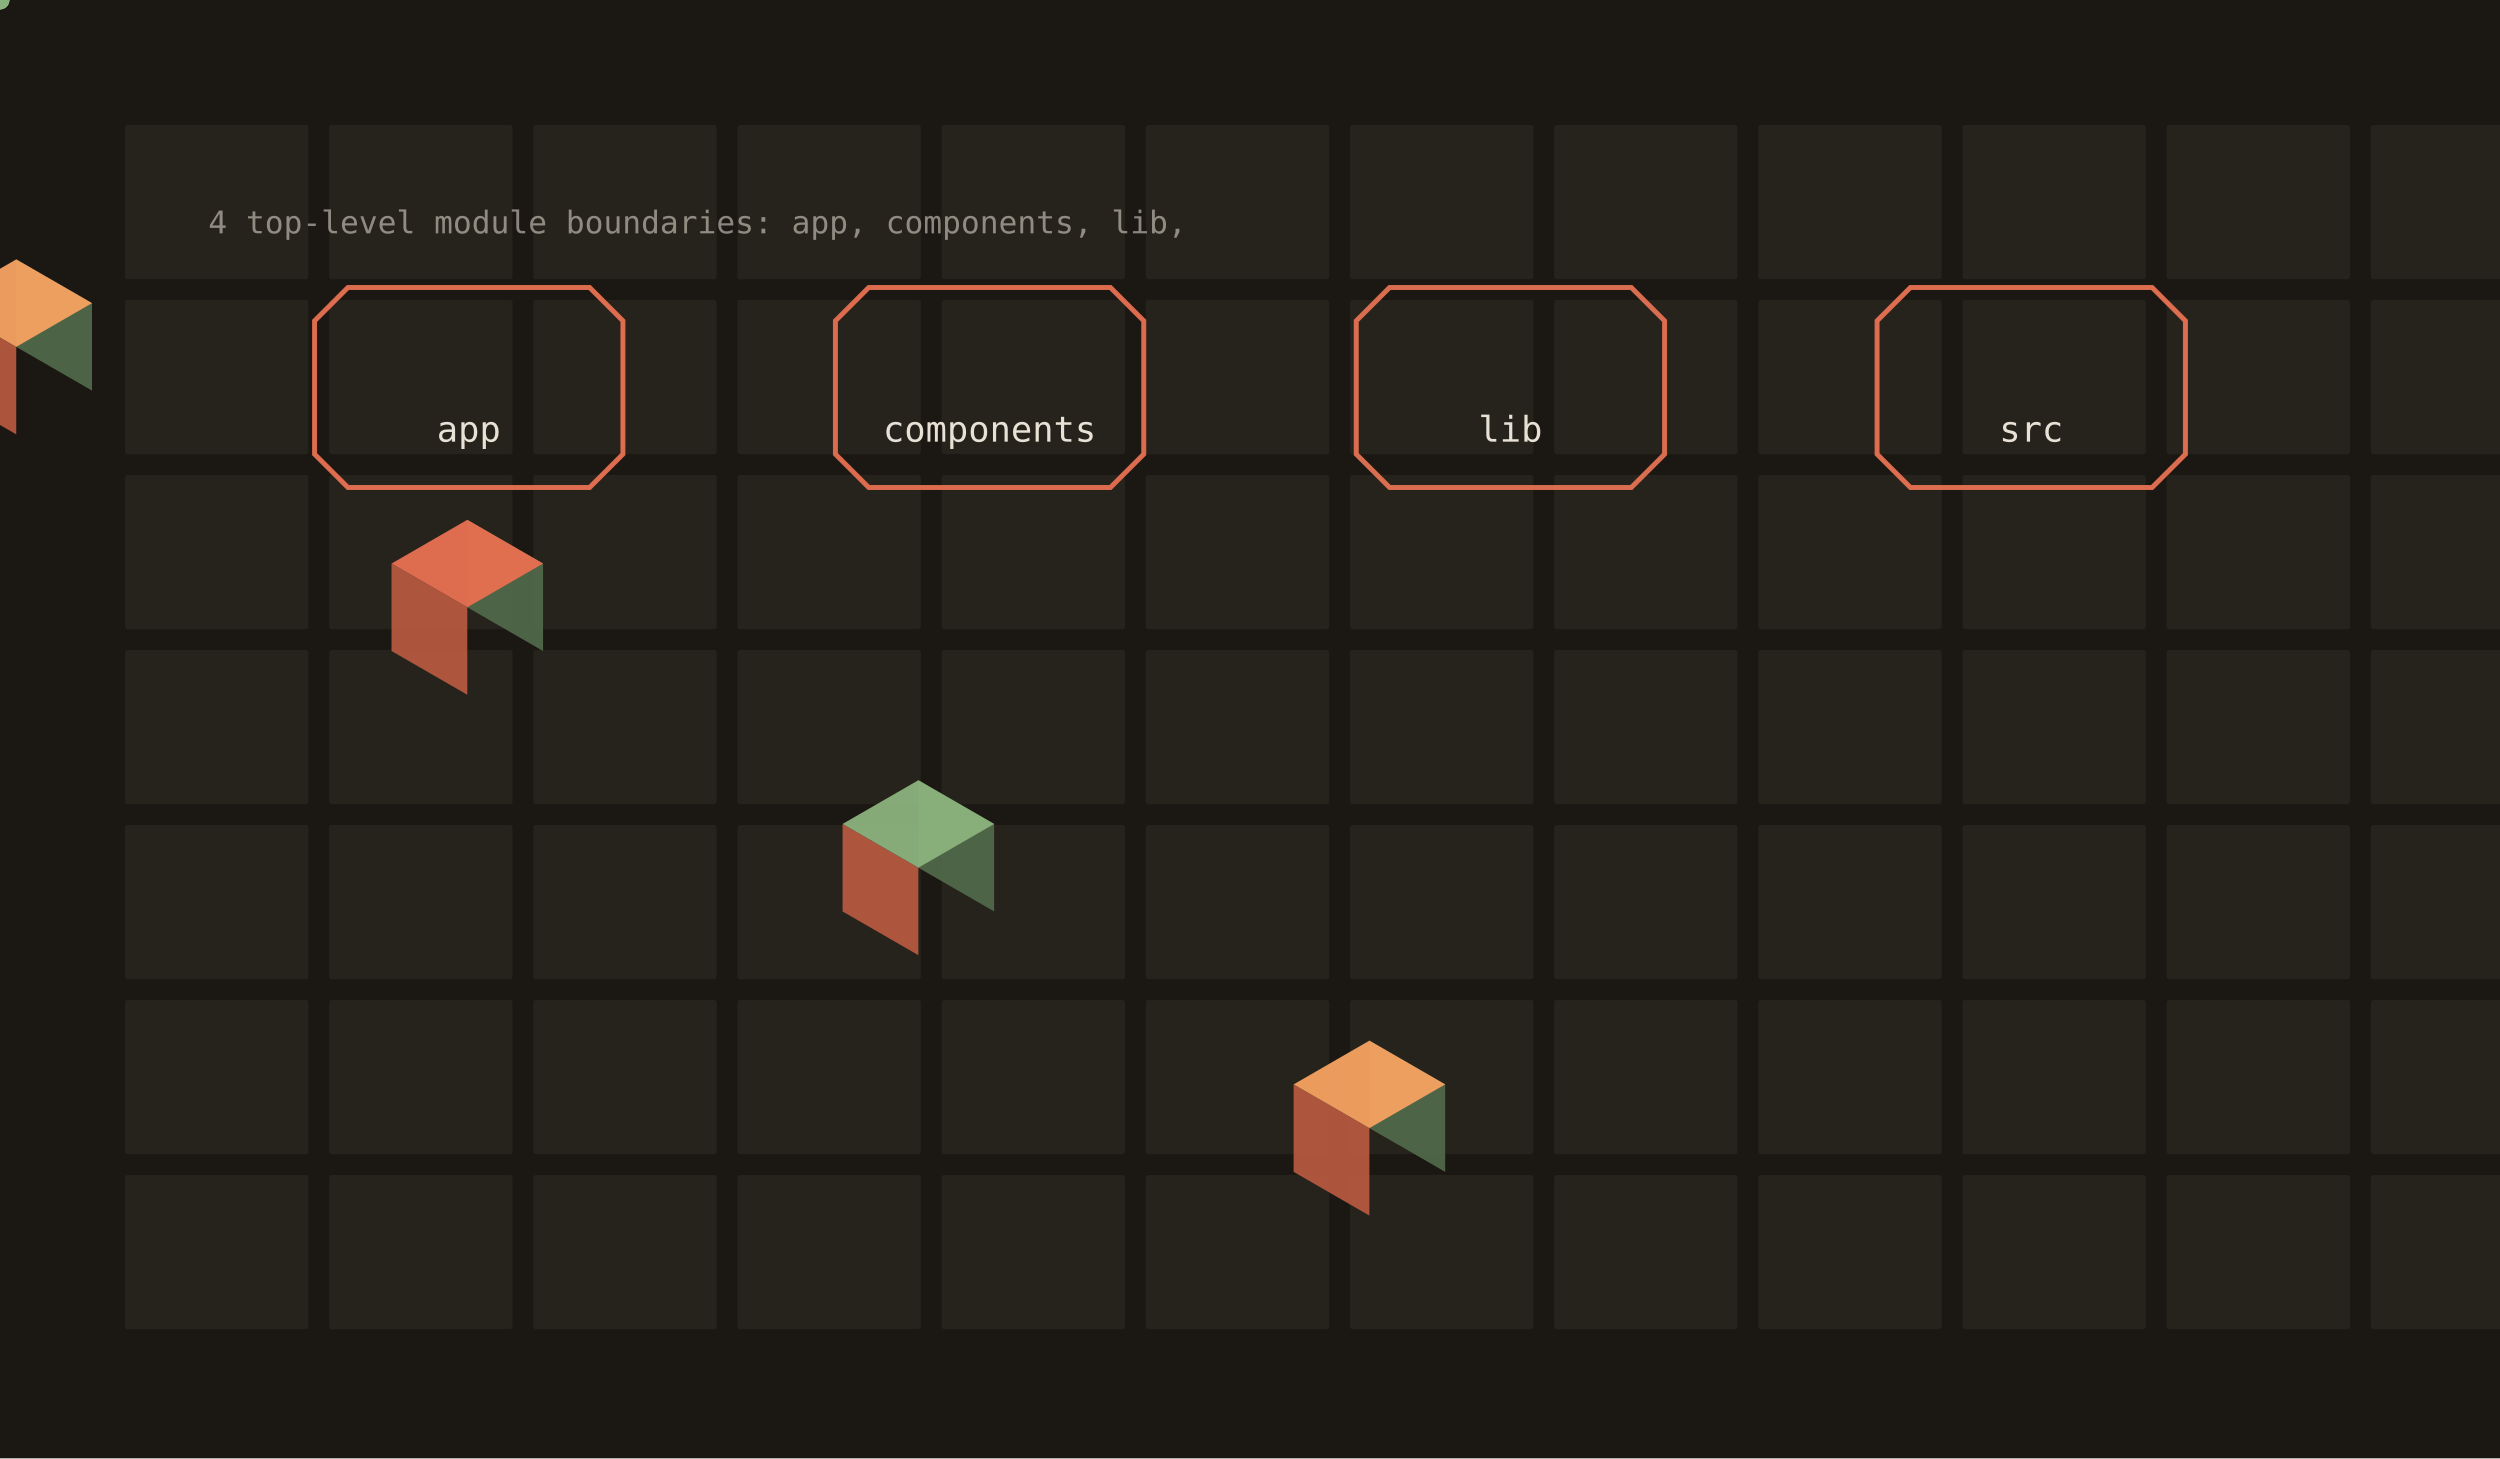
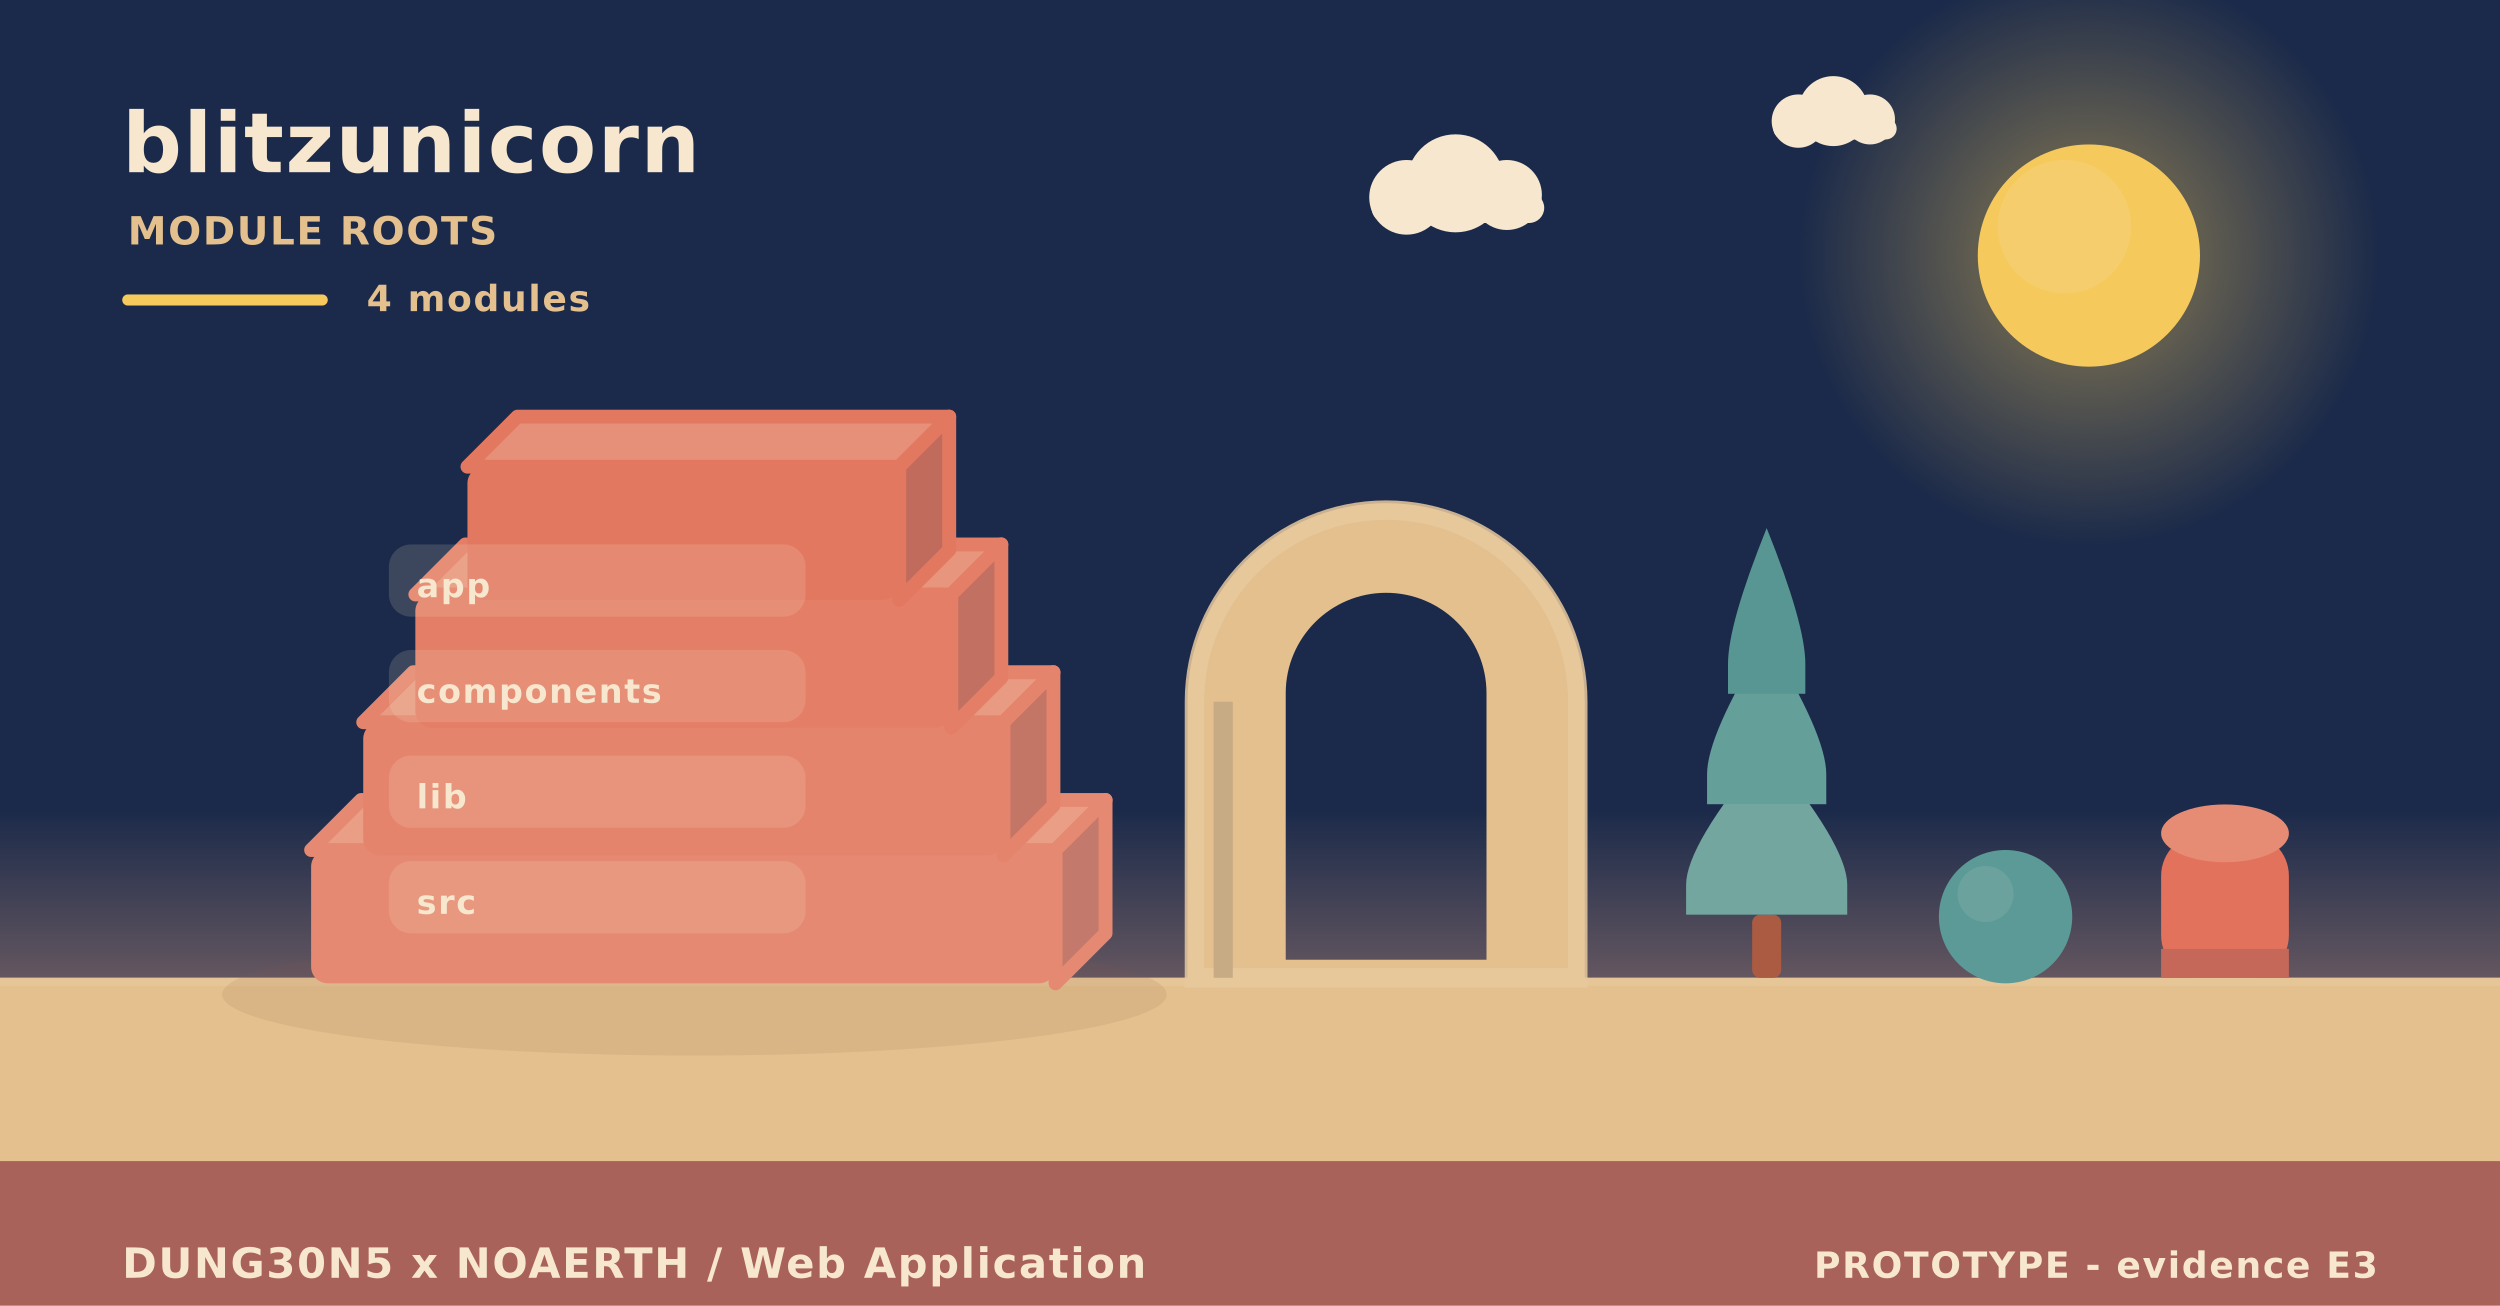
- <svg xmlns="http://www.w3.org/2000/svg" viewBox="0 0 1200 700" width="1200" height="700" role="img" aria-label="blitzunicorn architecture">
-   <rect width="1200" height="700" fill="#1b1712" />
-   <defs>
-     <linearGradient id="ga" x1="0" y1="0" x2="1" y2="1">
-       <stop offset="0%" stop-color="#f4a261" />
-       <stop offset="100%" stop-color="#e76f51" />
-     </linearGradient>
-   </defs>
-   <rect x="60.00" y="60.00" width="88.00" height="74.00" rx="1.20" fill="#fdf6e9" opacity="0.05" />
-   <rect x="158.00" y="60.00" width="88.00" height="74.00" rx="1.20" fill="#fdf6e9" opacity="0.05" />
-   <rect x="256.00" y="60.00" width="88.00" height="74.00" rx="1.20" fill="#fdf6e9" opacity="0.05" />
-   <rect x="354.00" y="60.00" width="88.00" height="74.00" rx="1.20" fill="#fdf6e9" opacity="0.05" />
-   <rect x="452.00" y="60.00" width="88.00" height="74.00" rx="1.20" fill="#fdf6e9" opacity="0.05" />
-   <rect x="550.00" y="60.00" width="88.00" height="74.00" rx="1.20" fill="#fdf6e9" opacity="0.05" />
-   <rect x="648.00" y="60.00" width="88.00" height="74.00" rx="1.20" fill="#fdf6e9" opacity="0.05" />
-   <rect x="746.00" y="60.00" width="88.00" height="74.00" rx="1.20" fill="#fdf6e9" opacity="0.05" />
-   <rect x="844.00" y="60.00" width="88.00" height="74.00" rx="1.20" fill="#fdf6e9" opacity="0.05" />
-   <rect x="942.00" y="60.00" width="88.00" height="74.00" rx="1.20" fill="#fdf6e9" opacity="0.05" />
-   <rect x="1040.00" y="60.00" width="88.00" height="74.00" rx="1.20" fill="#fdf6e9" opacity="0.05" />
-   <rect x="1138.00" y="60.00" width="88.00" height="74.00" rx="1.20" fill="#fdf6e9" opacity="0.05" />
-   <rect x="60.00" y="144.00" width="88.00" height="74.00" rx="1.20" fill="#fdf6e9" opacity="0.05" />
-   <rect x="158.00" y="144.00" width="88.00" height="74.00" rx="1.20" fill="#fdf6e9" opacity="0.05" />
-   <rect x="256.00" y="144.00" width="88.00" height="74.00" rx="1.20" fill="#fdf6e9" opacity="0.05" />
-   <rect x="354.00" y="144.00" width="88.00" height="74.00" rx="1.20" fill="#fdf6e9" opacity="0.05" />
-   <rect x="452.00" y="144.00" width="88.00" height="74.00" rx="1.20" fill="#fdf6e9" opacity="0.05" />
-   <rect x="550.00" y="144.00" width="88.00" height="74.00" rx="1.20" fill="#fdf6e9" opacity="0.05" />
-   <rect x="648.00" y="144.00" width="88.00" height="74.00" rx="1.20" fill="#fdf6e9" opacity="0.05" />
-   <rect x="746.00" y="144.00" width="88.00" height="74.00" rx="1.20" fill="#fdf6e9" opacity="0.05" />
-   <rect x="844.00" y="144.00" width="88.00" height="74.00" rx="1.20" fill="#fdf6e9" opacity="0.05" />
-   <rect x="942.00" y="144.00" width="88.00" height="74.00" rx="1.20" fill="#fdf6e9" opacity="0.05" />
-   <rect x="1040.00" y="144.00" width="88.00" height="74.00" rx="1.20" fill="#fdf6e9" opacity="0.05" />
-   <rect x="1138.00" y="144.00" width="88.00" height="74.00" rx="1.20" fill="#fdf6e9" opacity="0.05" />
-   <rect x="60.00" y="228.00" width="88.00" height="74.00" rx="1.20" fill="#fdf6e9" opacity="0.05" />
-   <rect x="158.00" y="228.00" width="88.00" height="74.00" rx="1.20" fill="#fdf6e9" opacity="0.05" />
-   <rect x="256.00" y="228.00" width="88.00" height="74.00" rx="1.20" fill="#fdf6e9" opacity="0.05" />
-   <rect x="354.00" y="228.00" width="88.00" height="74.00" rx="1.20" fill="#fdf6e9" opacity="0.05" />
-   <rect x="452.00" y="228.00" width="88.00" height="74.00" rx="1.20" fill="#fdf6e9" opacity="0.05" />
-   <rect x="550.00" y="228.00" width="88.00" height="74.00" rx="1.20" fill="#fdf6e9" opacity="0.05" />
-   <rect x="648.00" y="228.00" width="88.00" height="74.00" rx="1.20" fill="#fdf6e9" opacity="0.05" />
-   <rect x="746.00" y="228.00" width="88.00" height="74.00" rx="1.20" fill="#fdf6e9" opacity="0.05" />
-   <rect x="844.00" y="228.00" width="88.00" height="74.00" rx="1.20" fill="#fdf6e9" opacity="0.05" />
-   <rect x="942.00" y="228.00" width="88.00" height="74.00" rx="1.20" fill="#fdf6e9" opacity="0.05" />
-   <rect x="1040.00" y="228.00" width="88.00" height="74.00" rx="1.20" fill="#fdf6e9" opacity="0.05" />
-   <rect x="1138.00" y="228.00" width="88.00" height="74.00" rx="1.20" fill="#fdf6e9" opacity="0.05" />
-   <rect x="60.00" y="312.00" width="88.00" height="74.00" rx="1.20" fill="#fdf6e9" opacity="0.05" />
-   <rect x="158.00" y="312.00" width="88.00" height="74.00" rx="1.20" fill="#fdf6e9" opacity="0.05" />
-   <rect x="256.00" y="312.00" width="88.00" height="74.00" rx="1.20" fill="#fdf6e9" opacity="0.05" />
-   <rect x="354.00" y="312.00" width="88.00" height="74.00" rx="1.20" fill="#fdf6e9" opacity="0.05" />
-   <rect x="452.00" y="312.00" width="88.00" height="74.00" rx="1.20" fill="#fdf6e9" opacity="0.05" />
-   <rect x="550.00" y="312.00" width="88.00" height="74.00" rx="1.20" fill="#fdf6e9" opacity="0.05" />
-   <rect x="648.00" y="312.00" width="88.00" height="74.00" rx="1.20" fill="#fdf6e9" opacity="0.05" />
-   <rect x="746.00" y="312.00" width="88.00" height="74.00" rx="1.20" fill="#fdf6e9" opacity="0.05" />
-   <rect x="844.00" y="312.00" width="88.00" height="74.00" rx="1.20" fill="#fdf6e9" opacity="0.05" />
-   <rect x="942.00" y="312.00" width="88.00" height="74.00" rx="1.20" fill="#fdf6e9" opacity="0.05" />
-   <rect x="1040.00" y="312.00" width="88.00" height="74.00" rx="1.20" fill="#fdf6e9" opacity="0.05" />
-   <rect x="1138.00" y="312.00" width="88.00" height="74.00" rx="1.20" fill="#fdf6e9" opacity="0.05" />
-   <rect x="60.00" y="396.00" width="88.00" height="74.00" rx="1.20" fill="#fdf6e9" opacity="0.05" />
-   <rect x="158.00" y="396.00" width="88.00" height="74.00" rx="1.20" fill="#fdf6e9" opacity="0.05" />
-   <rect x="256.00" y="396.00" width="88.00" height="74.00" rx="1.20" fill="#fdf6e9" opacity="0.05" />
-   <rect x="354.00" y="396.00" width="88.00" height="74.00" rx="1.20" fill="#fdf6e9" opacity="0.05" />
-   <rect x="452.00" y="396.00" width="88.00" height="74.00" rx="1.20" fill="#fdf6e9" opacity="0.05" />
-   <rect x="550.00" y="396.00" width="88.00" height="74.00" rx="1.20" fill="#fdf6e9" opacity="0.05" />
-   <rect x="648.00" y="396.00" width="88.00" height="74.00" rx="1.20" fill="#fdf6e9" opacity="0.05" />
-   <rect x="746.00" y="396.00" width="88.00" height="74.00" rx="1.20" fill="#fdf6e9" opacity="0.05" />
-   <rect x="844.00" y="396.00" width="88.00" height="74.00" rx="1.20" fill="#fdf6e9" opacity="0.05" />
-   <rect x="942.00" y="396.00" width="88.00" height="74.00" rx="1.20" fill="#fdf6e9" opacity="0.05" />
-   <rect x="1040.00" y="396.00" width="88.00" height="74.00" rx="1.20" fill="#fdf6e9" opacity="0.05" />
-   <rect x="1138.00" y="396.00" width="88.00" height="74.00" rx="1.20" fill="#fdf6e9" opacity="0.05" />
-   <rect x="60.00" y="480.00" width="88.00" height="74.00" rx="1.20" fill="#fdf6e9" opacity="0.05" />
-   <rect x="158.00" y="480.00" width="88.00" height="74.00" rx="1.20" fill="#fdf6e9" opacity="0.05" />
-   <rect x="256.00" y="480.00" width="88.00" height="74.00" rx="1.20" fill="#fdf6e9" opacity="0.05" />
-   <rect x="354.00" y="480.00" width="88.00" height="74.00" rx="1.20" fill="#fdf6e9" opacity="0.05" />
-   <rect x="452.00" y="480.00" width="88.00" height="74.00" rx="1.20" fill="#fdf6e9" opacity="0.05" />
-   <rect x="550.00" y="480.00" width="88.00" height="74.00" rx="1.20" fill="#fdf6e9" opacity="0.05" />
-   <rect x="648.00" y="480.00" width="88.00" height="74.00" rx="1.20" fill="#fdf6e9" opacity="0.05" />
-   <rect x="746.00" y="480.00" width="88.00" height="74.00" rx="1.20" fill="#fdf6e9" opacity="0.05" />
-   <rect x="844.00" y="480.00" width="88.00" height="74.00" rx="1.20" fill="#fdf6e9" opacity="0.05" />
-   <rect x="942.00" y="480.00" width="88.00" height="74.00" rx="1.20" fill="#fdf6e9" opacity="0.05" />
-   <rect x="1040.00" y="480.00" width="88.00" height="74.00" rx="1.20" fill="#fdf6e9" opacity="0.05" />
-   <rect x="1138.00" y="480.00" width="88.00" height="74.00" rx="1.20" fill="#fdf6e9" opacity="0.05" />
-   <rect x="60.00" y="564.00" width="88.00" height="74.00" rx="1.20" fill="#fdf6e9" opacity="0.05" />
-   <rect x="158.00" y="564.00" width="88.00" height="74.00" rx="1.20" fill="#fdf6e9" opacity="0.05" />
-   <rect x="256.00" y="564.00" width="88.00" height="74.00" rx="1.20" fill="#fdf6e9" opacity="0.05" />
-   <rect x="354.00" y="564.00" width="88.00" height="74.00" rx="1.20" fill="#fdf6e9" opacity="0.05" />
-   <rect x="452.00" y="564.00" width="88.00" height="74.00" rx="1.20" fill="#fdf6e9" opacity="0.05" />
-   <rect x="550.00" y="564.00" width="88.00" height="74.00" rx="1.20" fill="#fdf6e9" opacity="0.05" />
-   <rect x="648.00" y="564.00" width="88.00" height="74.00" rx="1.20" fill="#fdf6e9" opacity="0.05" />
-   <rect x="746.00" y="564.00" width="88.00" height="74.00" rx="1.20" fill="#fdf6e9" opacity="0.05" />
-   <rect x="844.00" y="564.00" width="88.00" height="74.00" rx="1.20" fill="#fdf6e9" opacity="0.05" />
-   <rect x="942.00" y="564.00" width="88.00" height="74.00" rx="1.20" fill="#fdf6e9" opacity="0.05" />
-   <rect x="1040.00" y="564.00" width="88.00" height="74.00" rx="1.20" fill="#fdf6e9" opacity="0.05" />
-   <rect x="1138.00" y="564.00" width="88.00" height="74.00" rx="1.20" fill="#fdf6e9" opacity="0.05" />
-   <path d="M167.00,138.00 H283.00 L299.00,154.00 V218.00 L283.00,234.00 H167.00 L151.00,218.00 V154.00 Z" fill="none" stroke="rgba(244,162,97,0.550)" stroke-width="1.80" opacity="0.90" />
-   <polygon points="7.79,166.50 44.17,187.50 44.17,145.50 7.79,124.50" fill="#506748" opacity="0.95" />
-   <polygon points="-28.58,187.50 7.79,208.50 7.79,166.50 -28.58,145.50" fill="#b4573f" opacity="0.95" />
-   <polygon points="7.79,124.50 44.17,145.50 7.79,166.50 -28.58,145.50" fill="#f4a261" opacity="0.95" />
-   <text x="225" y="212" font-family="ui-monospace,Menlo,monospace" font-size="17" fill="rgba(253,246,233,0.900)" text-anchor="middle">app</text>
+ <svg xmlns="http://www.w3.org/2000/svg" width="900" height="470" viewBox="0 0 900 470" role="img" aria-label="blitzunicorn - how it is built">
+   <linearGradient id="skya" x1="0" y1="0" x2="0" y2="1">
+     <stop offset="0" stop-color="#1b2a4a" />
+     <stop offset="0.62" stop-color="#1b2a4a" />
+     <stop offset="1" stop-color="#f3ad8a" />
+   </linearGradient>
+   <rect width="900" height="470" fill="url(#skya)" />
+   <radialGradient id="suna">
+     <stop offset="0.35" stop-color="#f5c95c" stop-opacity="0.34" />
+     <stop offset="1" stop-color="#f5c95c" stop-opacity="0" />
+   </radialGradient>
+   <circle cx="752" cy="92" r="104" fill="url(#suna)" />
+   <circle cx="752" cy="92" r="40" fill="#f5c95c" />
+   <circle cx="743.2" cy="81.6" r="24" fill="#f5d27e" opacity="0.5" />
  <g>
-     <path d="M167.00,138.00 H283.00 L299.00,154.00 V218.00 L283.00,234.00 H167.00 L151.00,218.00 V154.00 Z" fill="none" stroke="#e76f51" stroke-width="2.40" opacity="0.90" />
-     <animate attributeName="opacity" values="0.25;1.0;0.25" dur="19.5s" begin="0.0s" repeatCount="indefinite" />
+     <circle cx="524" cy="66" r="17.64" fill="#f6e7ce" />
+     <circle cx="506.36" cy="71.04" r="13.44" fill="#f6e7ce" />
+     <circle cx="542.48" cy="70.2" r="12.6" fill="#f6e7ce" />
+     <rect x="493.76" y="69.36" width="62.16" height="10.92" rx="5.46" fill="#f6e7ce" />
+     <animateTransform attributeName="transform" type="translate" values="0 0;24 0;0 0" dur="36s" begin="0s" repeatCount="indefinite" />
  </g>
-   <g opacity="0.9">
-     <circle cx="0.00" cy="0.00" r="4.50" fill="#8ab17d" opacity="1.00" />
-     <animateTransform attributeName="transform" type="translate" values="225.00,184.00 475.00,184.00" dur="6.5s" begin="0.0s" repeatCount="indefinite" />
-     <animateTransform attributeName="transform" type="translate" values="475.00,184.00 225.00,184.00" dur="6.5s" begin="3.25s" repeatCount="indefinite" />
+   <g>
+     <circle cx="660" cy="40" r="12.6" fill="#f6e7ce" />
+     <circle cx="647.4" cy="43.6" r="9.6" fill="#f6e7ce" />
+     <circle cx="673.2" cy="43" r="9" fill="#f6e7ce" />
+     <rect x="638.4" y="42.4" width="44.4" height="7.8" rx="3.9" fill="#f6e7ce" />
+     <animateTransform attributeName="transform" type="translate" values="0 0;-18 0;0 0" dur="46s" begin="3s" repeatCount="indefinite" />
  </g>
-   <path d="M417.00,138.00 H533.00 L549.00,154.00 V218.00 L533.00,234.00 H417.00 L401.00,218.00 V154.00 Z" fill="none" stroke="rgba(231,111,81,0.550)" stroke-width="1.80" opacity="0.90" />
-   <polygon points="224.30,291.50 260.67,312.50 260.67,270.50 224.30,249.50" fill="#506748" opacity="0.95" />
-   <polygon points="187.93,312.50 224.30,333.50 224.30,291.50 187.93,270.50" fill="#b4573f" opacity="0.95" />
-   <polygon points="224.30,249.50 260.67,270.50 224.30,291.50 187.93,270.50" fill="#e76f51" opacity="0.95" />
-   <text x="475" y="212" font-family="ui-monospace,Menlo,monospace" font-size="17" fill="rgba(253,246,233,0.900)" text-anchor="middle">components</text>
+   <rect x="0" y="352" width="900" height="118" fill="#e3c08d" />
+   <rect x="0" y="352" width="900" height="3" fill="#e6c596" />
+   <text x="44" y="62" font-family="Verdana,DejaVu Sans,sans-serif" font-size="30" font-weight="700" letter-spacing="0.6" fill="#f6e7ce" text-anchor="start">blitzunicorn</text>
+   <text x="46" y="88" font-family="Verdana,DejaVu Sans,sans-serif" font-size="14" font-weight="700" letter-spacing="0.6" fill="#e3c08d" text-anchor="start">MODULE ROOTS</text>
+   <rect x="44" y="106" width="74" height="4" rx="2" fill="#f5c95c" />
+   <text x="132" y="112" font-family="Verdana,DejaVu Sans,sans-serif" font-size="13" font-weight="700" letter-spacing="0.6" fill="#e3c08d" text-anchor="start">4 modules</text>
+   <ellipse cx="250" cy="358" rx="170" ry="22" fill="rgba(138,90,68,0.11)" />
+   <path d="M112,306 L380,306 L398,288 L130,288 Z" fill="#ea9e86" stroke="#e68972" stroke-width="5" stroke-linejoin="round" />
+   <path d="M380,306 L398,288 L398,336 L380,354 Z" fill="#c3796b" stroke="#e68972" stroke-width="5" stroke-linejoin="round" />
+   <rect x="112" y="306" width="268" height="48" rx="6" fill="#e68972" />
+   <path d="M130.76,260 L361.24,260 L379.24,242 L148.76,242 Z" fill="#e99a82" stroke="#e5846c" stroke-width="5" stroke-linejoin="round" />
+   <path d="M361.24,260 L379.24,242 L379.24,290 L361.24,308 Z" fill="#c37566" stroke="#e5846c" stroke-width="5" stroke-linejoin="round" />
+   <rect x="130.76" y="260" width="230.48" height="48" rx="6" fill="#e5846c" />
+   <path d="M149.52,214 L342.48,214 L360.48,196 L167.52,196 Z" fill="#e8957d" stroke="#e47e66" stroke-width="5" stroke-linejoin="round" />
+   <path d="M342.48,214 L360.48,196 L360.48,244 L342.48,262 Z" fill="#c27061" stroke="#e47e66" stroke-width="5" stroke-linejoin="round" />
+   <rect x="149.52" y="214" width="192.96" height="48" rx="6" fill="#e47e66" />
+   <path d="M168.28,168 L323.72,168 L341.72,150 L186.28,150 Z" fill="#e79079" stroke="#e37861" stroke-width="5" stroke-linejoin="round" />
+   <path d="M323.72,168 L341.72,150 L341.72,198 L323.72,216 Z" fill="#c16b5d" stroke="#e37861" stroke-width="5" stroke-linejoin="round" />
+   <rect x="168.28" y="168" width="155.44" height="48" rx="6" fill="#e37861" />
+   <rect x="140" y="196" width="150" height="26" rx="8" fill="rgba(246,231,206,0.16)" opacity="0.94" />
  <g>
-     <path d="M417.00,138.00 H533.00 L549.00,154.00 V218.00 L533.00,234.00 H417.00 L401.00,218.00 V154.00 Z" fill="none" stroke="#e76f51" stroke-width="2.40" opacity="0.90" />
-     <animate attributeName="opacity" values="0.25;1.0;0.25" dur="19.5s" begin="0.45s" repeatCount="indefinite" />
+     <text x="150" y="215" font-family="Verdana,DejaVu Sans,sans-serif" font-size="12" font-weight="700" letter-spacing="0.6" fill="#f6e7ce" text-anchor="start">app</text>
+     <animateTransform attributeName="transform" type="translate" values="0 10;0 0" dur="0.7s" begin="0.3s" fill="freeze" />
  </g>
-   <g opacity="0.9">
-     <circle cx="0.00" cy="0.00" r="4.50" fill="#8ab17d" opacity="1.00" />
-     <animateTransform attributeName="transform" type="translate" values="475.00,184.00 725.00,184.00" dur="6.5s" begin="0.3s" repeatCount="indefinite" />
-     <animateTransform attributeName="transform" type="translate" values="725.00,184.00 475.00,184.00" dur="6.5s" begin="3.55s" repeatCount="indefinite" />
+   <rect x="140" y="234" width="150" height="26" rx="8" fill="rgba(246,231,206,0.16)" opacity="0.94" />
+   <g>
+     <text x="150" y="253" font-family="Verdana,DejaVu Sans,sans-serif" font-size="12" font-weight="700" letter-spacing="0.6" fill="#f6e7ce" text-anchor="start">components</text>
+     <animateTransform attributeName="transform" type="translate" values="0 10;0 0" dur="0.7s" begin="0.5s" fill="freeze" />
  </g>
-   <path d="M667.00,138.00 H783.00 L799.00,154.00 V218.00 L783.00,234.00 H667.00 L651.00,218.00 V154.00 Z" fill="none" stroke="rgba(138,177,125,0.550)" stroke-width="1.80" opacity="0.90" />
-   <polygon points="440.81,416.50 477.18,437.50 477.18,395.50 440.81,374.50" fill="#506748" opacity="0.95" />
-   <polygon points="404.43,437.50 440.81,458.50 440.81,416.50 404.43,395.50" fill="#b4573f" opacity="0.95" />
-   <polygon points="440.81,374.50 477.18,395.50 440.81,416.50 404.43,395.50" fill="#8ab17d" opacity="0.95" />
-   <text x="725" y="212" font-family="ui-monospace,Menlo,monospace" font-size="17" fill="rgba(253,246,233,0.900)" text-anchor="middle">lib</text>
+   <rect x="140" y="272" width="150" height="26" rx="8" fill="rgba(246,231,206,0.16)" opacity="0.94" />
  <g>
-     <path d="M667.00,138.00 H783.00 L799.00,154.00 V218.00 L783.00,234.00 H667.00 L651.00,218.00 V154.00 Z" fill="none" stroke="#e76f51" stroke-width="2.40" opacity="0.90" />
-     <animate attributeName="opacity" values="0.25;1.0;0.25" dur="19.5s" begin="0.9s" repeatCount="indefinite" />
+     <text x="150" y="291" font-family="Verdana,DejaVu Sans,sans-serif" font-size="12" font-weight="700" letter-spacing="0.6" fill="#f6e7ce" text-anchor="start">lib</text>
+     <animateTransform attributeName="transform" type="translate" values="0 10;0 0" dur="0.7s" begin="0.7s" fill="freeze" />
  </g>
-   <g opacity="0.9">
-     <circle cx="0.00" cy="0.00" r="4.50" fill="#8ab17d" opacity="1.00" />
-     <animateTransform attributeName="transform" type="translate" values="725.00,184.00 975.00,184.00" dur="6.5s" begin="0.6s" repeatCount="indefinite" />
-     <animateTransform attributeName="transform" type="translate" values="975.00,184.00 725.00,184.00" dur="6.5s" begin="3.85s" repeatCount="indefinite" />
+   <rect x="140" y="310" width="150" height="26" rx="8" fill="rgba(246,231,206,0.16)" opacity="0.94" />
+   <g>
+     <text x="150" y="329" font-family="Verdana,DejaVu Sans,sans-serif" font-size="12" font-weight="700" letter-spacing="0.6" fill="#f6e7ce" text-anchor="start">src</text>
+     <animateTransform attributeName="transform" type="translate" values="0 10;0 0" dur="0.7s" begin="0.9s" fill="freeze" />
  </g>
-   <path d="M917.00,138.00 H1033.00 L1049.00,154.00 V218.00 L1033.00,234.00 H917.00 L901.00,218.00 V154.00 Z" fill="none" stroke="rgba(244,162,97,0.550)" stroke-width="1.80" opacity="0.90" />
-   <polygon points="657.31,541.50 693.69,562.50 693.69,520.50 657.31,499.50" fill="#506748" opacity="0.95" />
-   <polygon points="620.94,562.50 657.31,583.50 657.31,541.50 620.94,520.50" fill="#b4573f" opacity="0.95" />
-   <polygon points="657.31,499.50 693.69,520.50 657.31,541.50 620.94,520.50" fill="#f4a261" opacity="0.95" />
-   <text x="975" y="212" font-family="ui-monospace,Menlo,monospace" font-size="17" fill="rgba(253,246,233,0.900)" text-anchor="middle">src</text>
-   <g>
-     <path d="M917.00,138.00 H1033.00 L1049.00,154.00 V218.00 L1033.00,234.00 H917.00 L901.00,218.00 V154.00 Z" fill="none" stroke="#e76f51" stroke-width="2.40" opacity="0.90" />
-     <animate attributeName="opacity" values="0.25;1.0;0.25" dur="19.5s" begin="1.35s" repeatCount="indefinite" />
-   </g>
-   <g opacity="0.9">
-     <circle cx="0.00" cy="0.00" r="4.50" fill="#8ab17d" opacity="1.00" />
-     <animateTransform attributeName="transform" type="translate" values="975.00,184.00 975.00,184.00" dur="6.5s" begin="0.9s" repeatCount="indefinite" />
-     <animateTransform attributeName="transform" type="translate" values="975.00,184.00 975.00,184.00" dur="6.5s" begin="4.15s" repeatCount="indefinite" />
-   </g>
-   <text x="100" y="112" font-family="ui-monospace,Menlo,monospace" font-size="15" fill="rgba(253,246,233,0.500)">4 top-level module boundaries: app, components, lib,</text>
+   <path d="M430,352 L430,252.64 A69,69 0 0 1 568,252.64 L568,352 Z M460.36,348 L460.36,249.55 A38.64,38.64 0 0 1 537.64,249.55 L537.64,348 Z" fill="#e3c08d" fill-rule="evenodd" stroke="#e3c08d" stroke-width="5" stroke-linejoin="round" />
+   <path d="M430,352 L430,252.64 A69,69 0 0 1 568,252.64 L568,352 Z" fill="none" stroke="#e8c99d" stroke-width="7" stroke-linecap="round" opacity="0.85" />
+   <rect x="436.9" y="252.64" width="6.9" height="99.36" fill="#c7ab84" />
+   <rect x="630.78" y="329.28" width="10.44" height="22.72" rx="2.9" fill="#ac5b43" />
+   <path d="M636,269.64 Q607,304.23 607,318.54 Q607,329.28 607,329.28 L665,329.28 Q665,329.28 665,318.54 Q665,304.23 636,269.64 Z" fill="#74a6a0" />
+   <path d="M636,229.88 Q614.54,264.47 614.54,278.78 Q614.54,289.52 614.54,289.52 L657.46,289.52 Q657.46,289.52 657.46,278.78 Q657.46,264.47 636,229.88 Z" fill="#649f9a" />
+   <path d="M636,190.12 Q622.08,224.71 622.08,239.02 Q622.08,249.76 622.08,249.76 L649.92,249.76 Q649.92,249.76 649.92,239.02 Q649.92,224.71 636,190.12 Z" fill="#589694" />
+   <circle cx="722" cy="330" r="24" fill="#5b9a97" />
+   <circle cx="714.8" cy="321.84" r="10.08" fill="#7aa9a2" opacity="0.55" />
+   <rect x="778" y="300" width="46" height="52" rx="15.33" fill="#e2725b" />
+   <ellipse cx="801" cy="300" rx="23" ry="10.4" fill="#e68c74" />
+   <rect x="778" y="341.6" width="46" height="10.4" fill="#c66859" />
+   <rect x="0" y="418" width="900" height="52" rx="0" fill="#a65c56" opacity="0.94" />
+   <text x="44" y="460" font-family="Verdana,DejaVu Sans,sans-serif" font-size="15" font-weight="700" letter-spacing="0.6" fill="#f6e7ce" text-anchor="start">DUNG30N5 x NOAERTH  /  Web Application</text>
+   <text x="856" y="460" font-family="Verdana,DejaVu Sans,sans-serif" font-size="13" font-weight="700" letter-spacing="0.6" fill="#f6e7ce" text-anchor="end">PROTOTYPE  -  evidence E3</text>
</svg>
